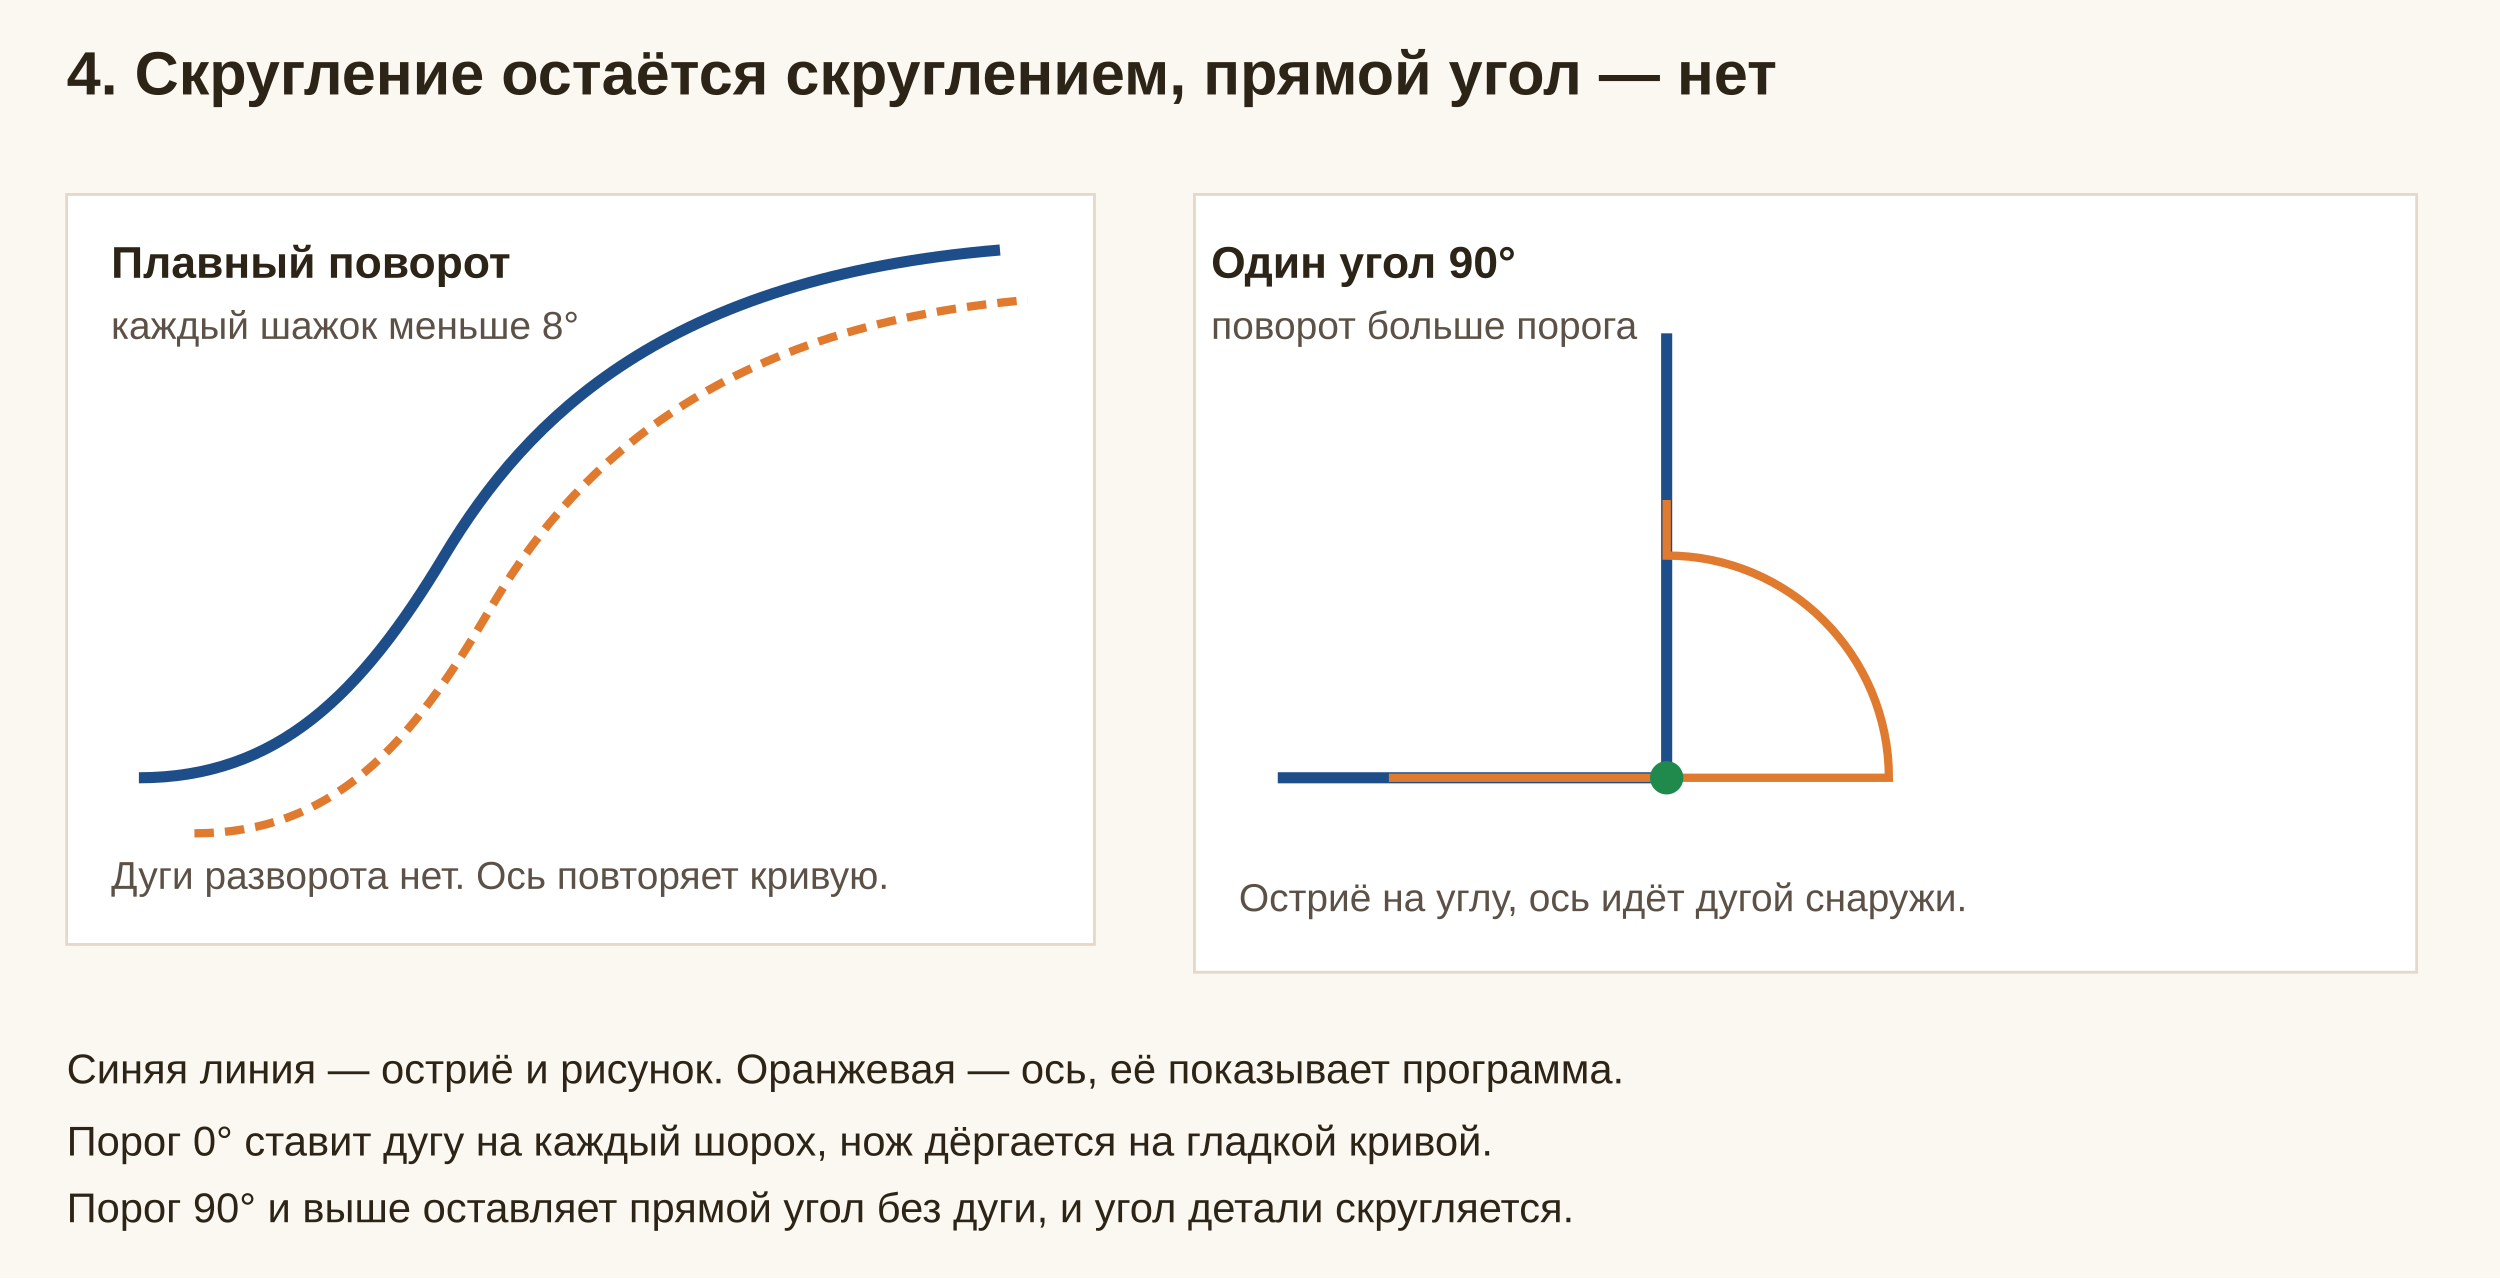
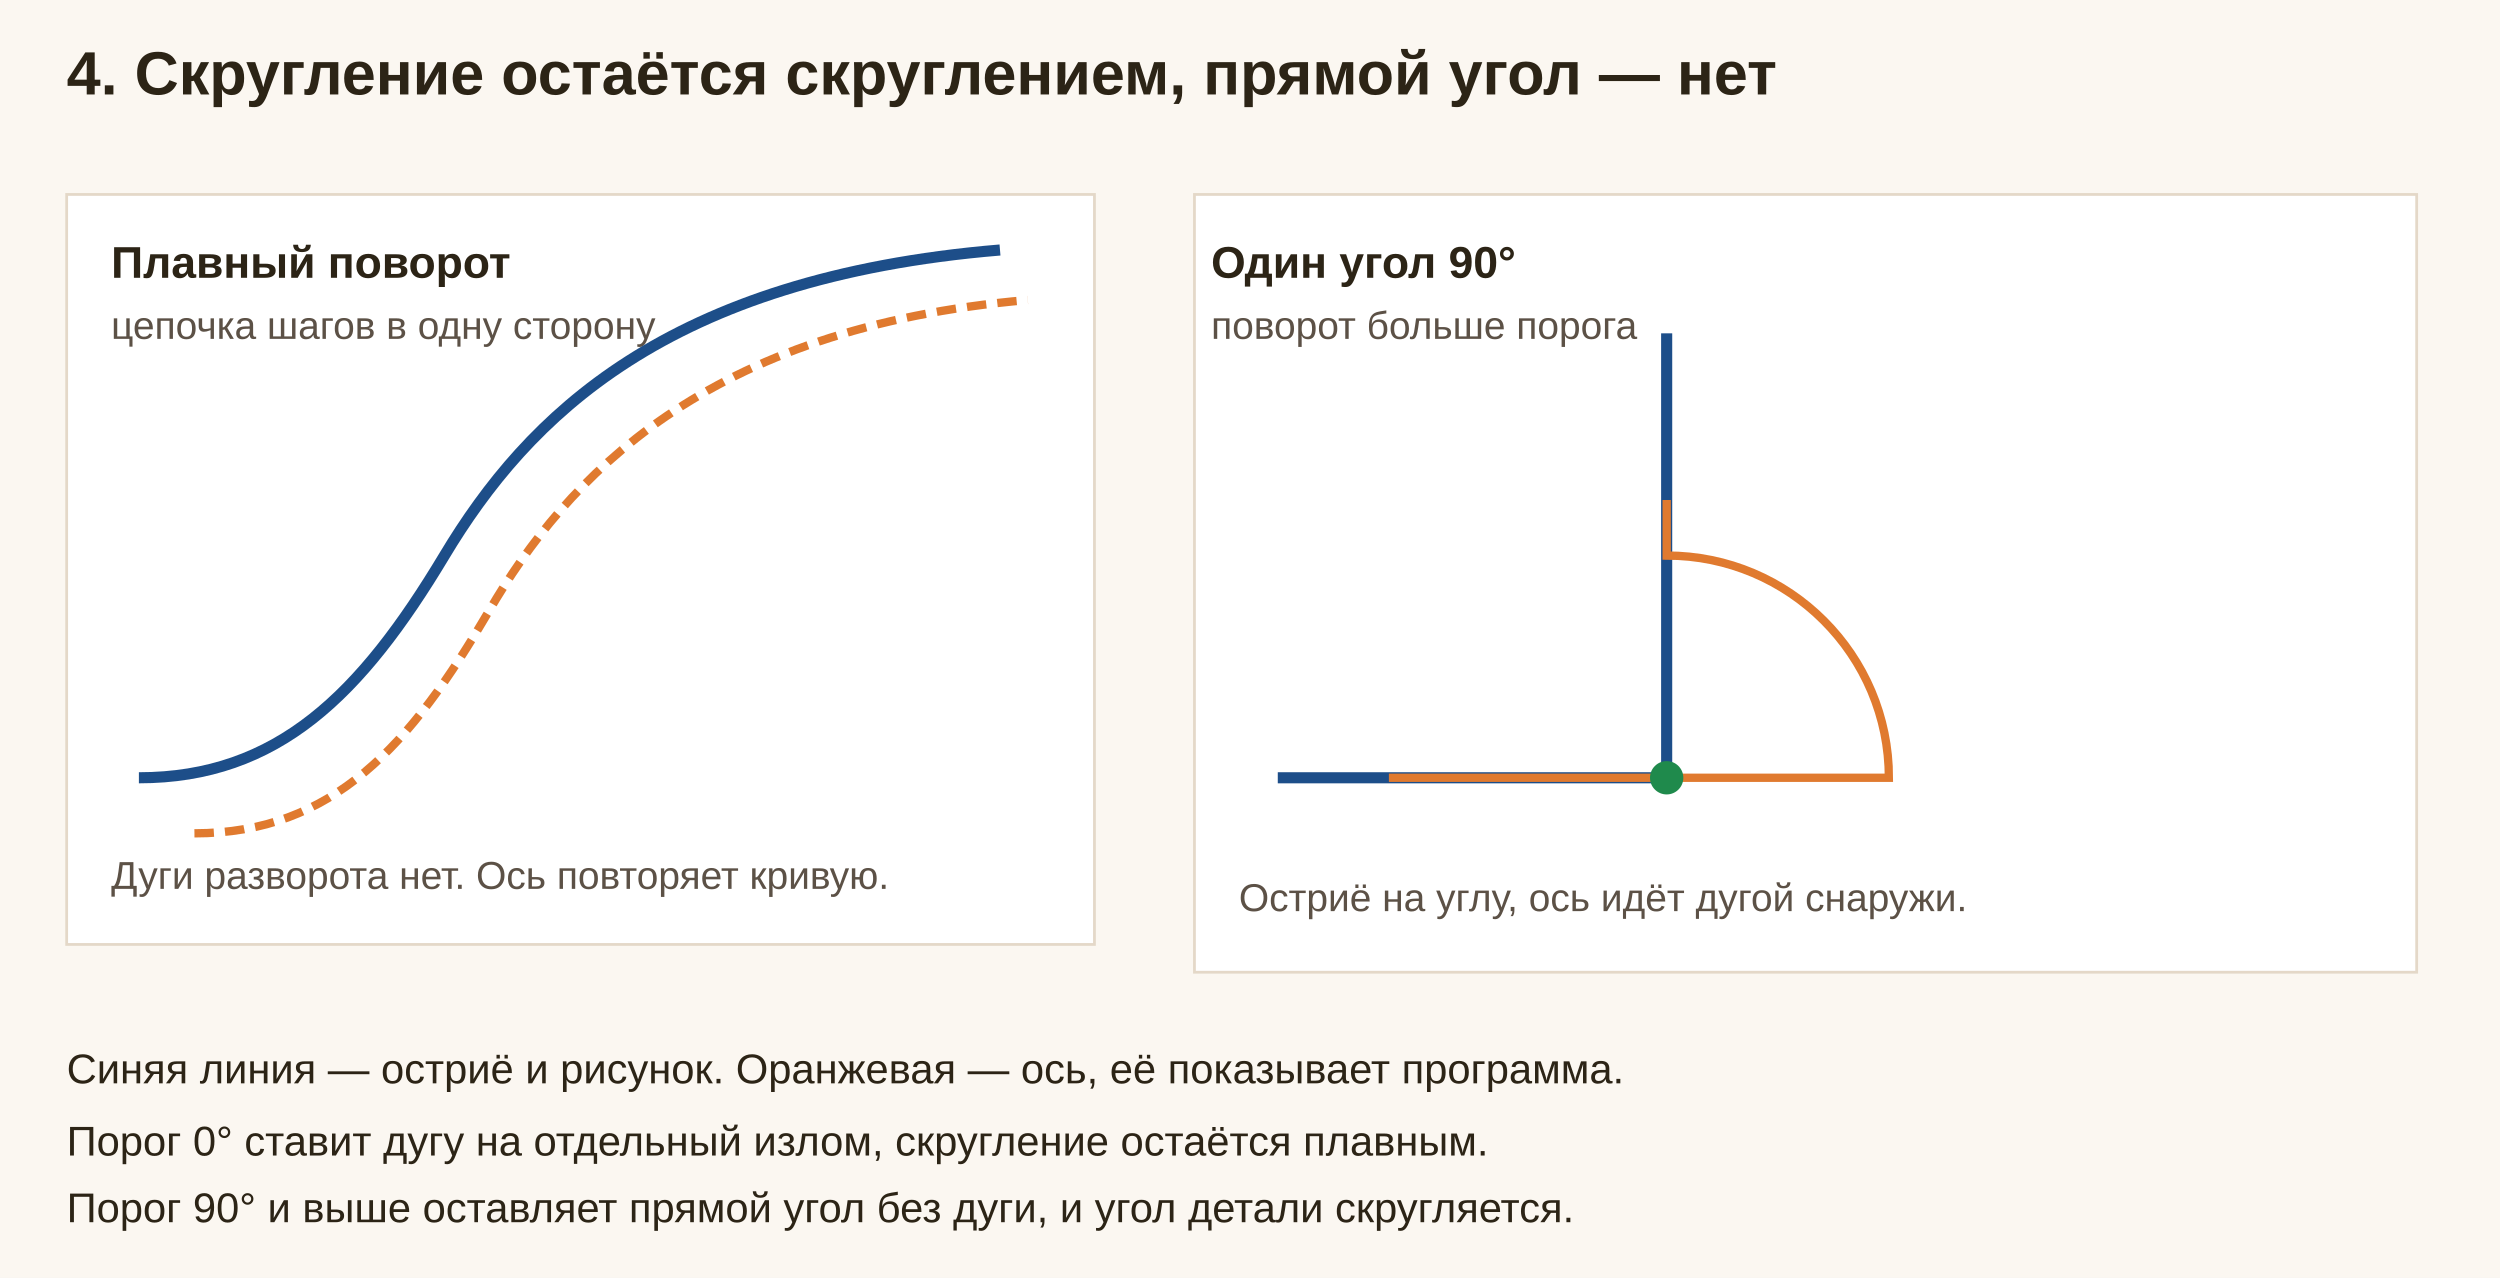
<svg xmlns="http://www.w3.org/2000/svg" width="900" height="460" viewBox="0 0 900 460">
  <rect width="900" height="460" fill="#fbf7f1" />
  <text x="24" y="34" font-family="Segoe UI, Arial, sans-serif" font-size="22" font-weight="700" fill="#2c2416">4. Скругление остаётся скруглением, прямой угол — нет</text>
  <rect x="24" y="70" width="370" height="270" fill="#ffffff" stroke="#e4d8c8" />
  <text x="40" y="100" font-family="Segoe UI, Arial, sans-serif" font-size="16" font-weight="700" fill="#2c2416">Плавный поворот</text>
-   <text x="40" y="122" font-family="Segoe UI, Arial, sans-serif" font-size="14" fill="#5c5146">каждый шажок меньше 8°</text>
+   <text x="40" y="122" font-family="Segoe UI, Arial, sans-serif" font-size="14" fill="#5c5146">цепочка шагов в одну сторону</text>
  <path d="M50 280 C 100 280, 130 250, 160 200 S 240 100, 360 90" fill="none" stroke="#1d4e89" stroke-width="4" />
  <path d="M70 300 C 120 300, 148 268, 176 220 S 254 118, 370 108" fill="none" stroke="#e07a2f" stroke-width="3" stroke-dasharray="7 4" />
  <text x="40" y="320" font-family="Segoe UI, Arial, sans-serif" font-size="14" fill="#5c5146">Дуги разворота нет. Ось повторяет кривую.</text>
  <rect x="430" y="70" width="440" height="280" fill="#ffffff" stroke="#e4d8c8" />
  <text x="436" y="100" font-family="Segoe UI, Arial, sans-serif" font-size="16" font-weight="700" fill="#2c2416">Один угол 90°</text>
  <text x="436" y="122" font-family="Segoe UI, Arial, sans-serif" font-size="14" fill="#5c5146">поворот больше порога</text>
  <path d="M460 280 L600 280 L600 120" fill="none" stroke="#1d4e89" stroke-width="4" />
  <path d="M500 280 L680 280 A80 80 0 0 0 600 200 L600 180" fill="none" stroke="#e07a2f" stroke-width="3" />
  <circle cx="600" cy="280" r="6" fill="#1f8a4c" />
  <text x="446" y="328" font-family="Segoe UI, Arial, sans-serif" font-size="14" fill="#5c5146">Остриё на углу, ось идёт дугой снаружи.</text>
  <text x="24" y="390" font-family="Segoe UI, Arial, sans-serif" font-size="15" fill="#2c2416">Синяя линия — остриё и рисунок. Оранжевая — ось, её показывает программа.</text>
-   <text x="24" y="416" font-family="Segoe UI, Arial, sans-serif" font-size="15" fill="#2c2416">Порог 0° ставит дугу на каждый шорох, нож дёргается на гладкой кривой.</text>
+   <text x="24" y="416" font-family="Segoe UI, Arial, sans-serif" font-size="15" fill="#2c2416">Порог 0° ставит дугу на отдельный излом, скругление остаётся плавным.</text>
  <text x="24" y="440" font-family="Segoe UI, Arial, sans-serif" font-size="15" fill="#2c2416">Порог 90° и выше оставляет прямой угол без дуги, и угол детали скругляется.</text>
</svg>
